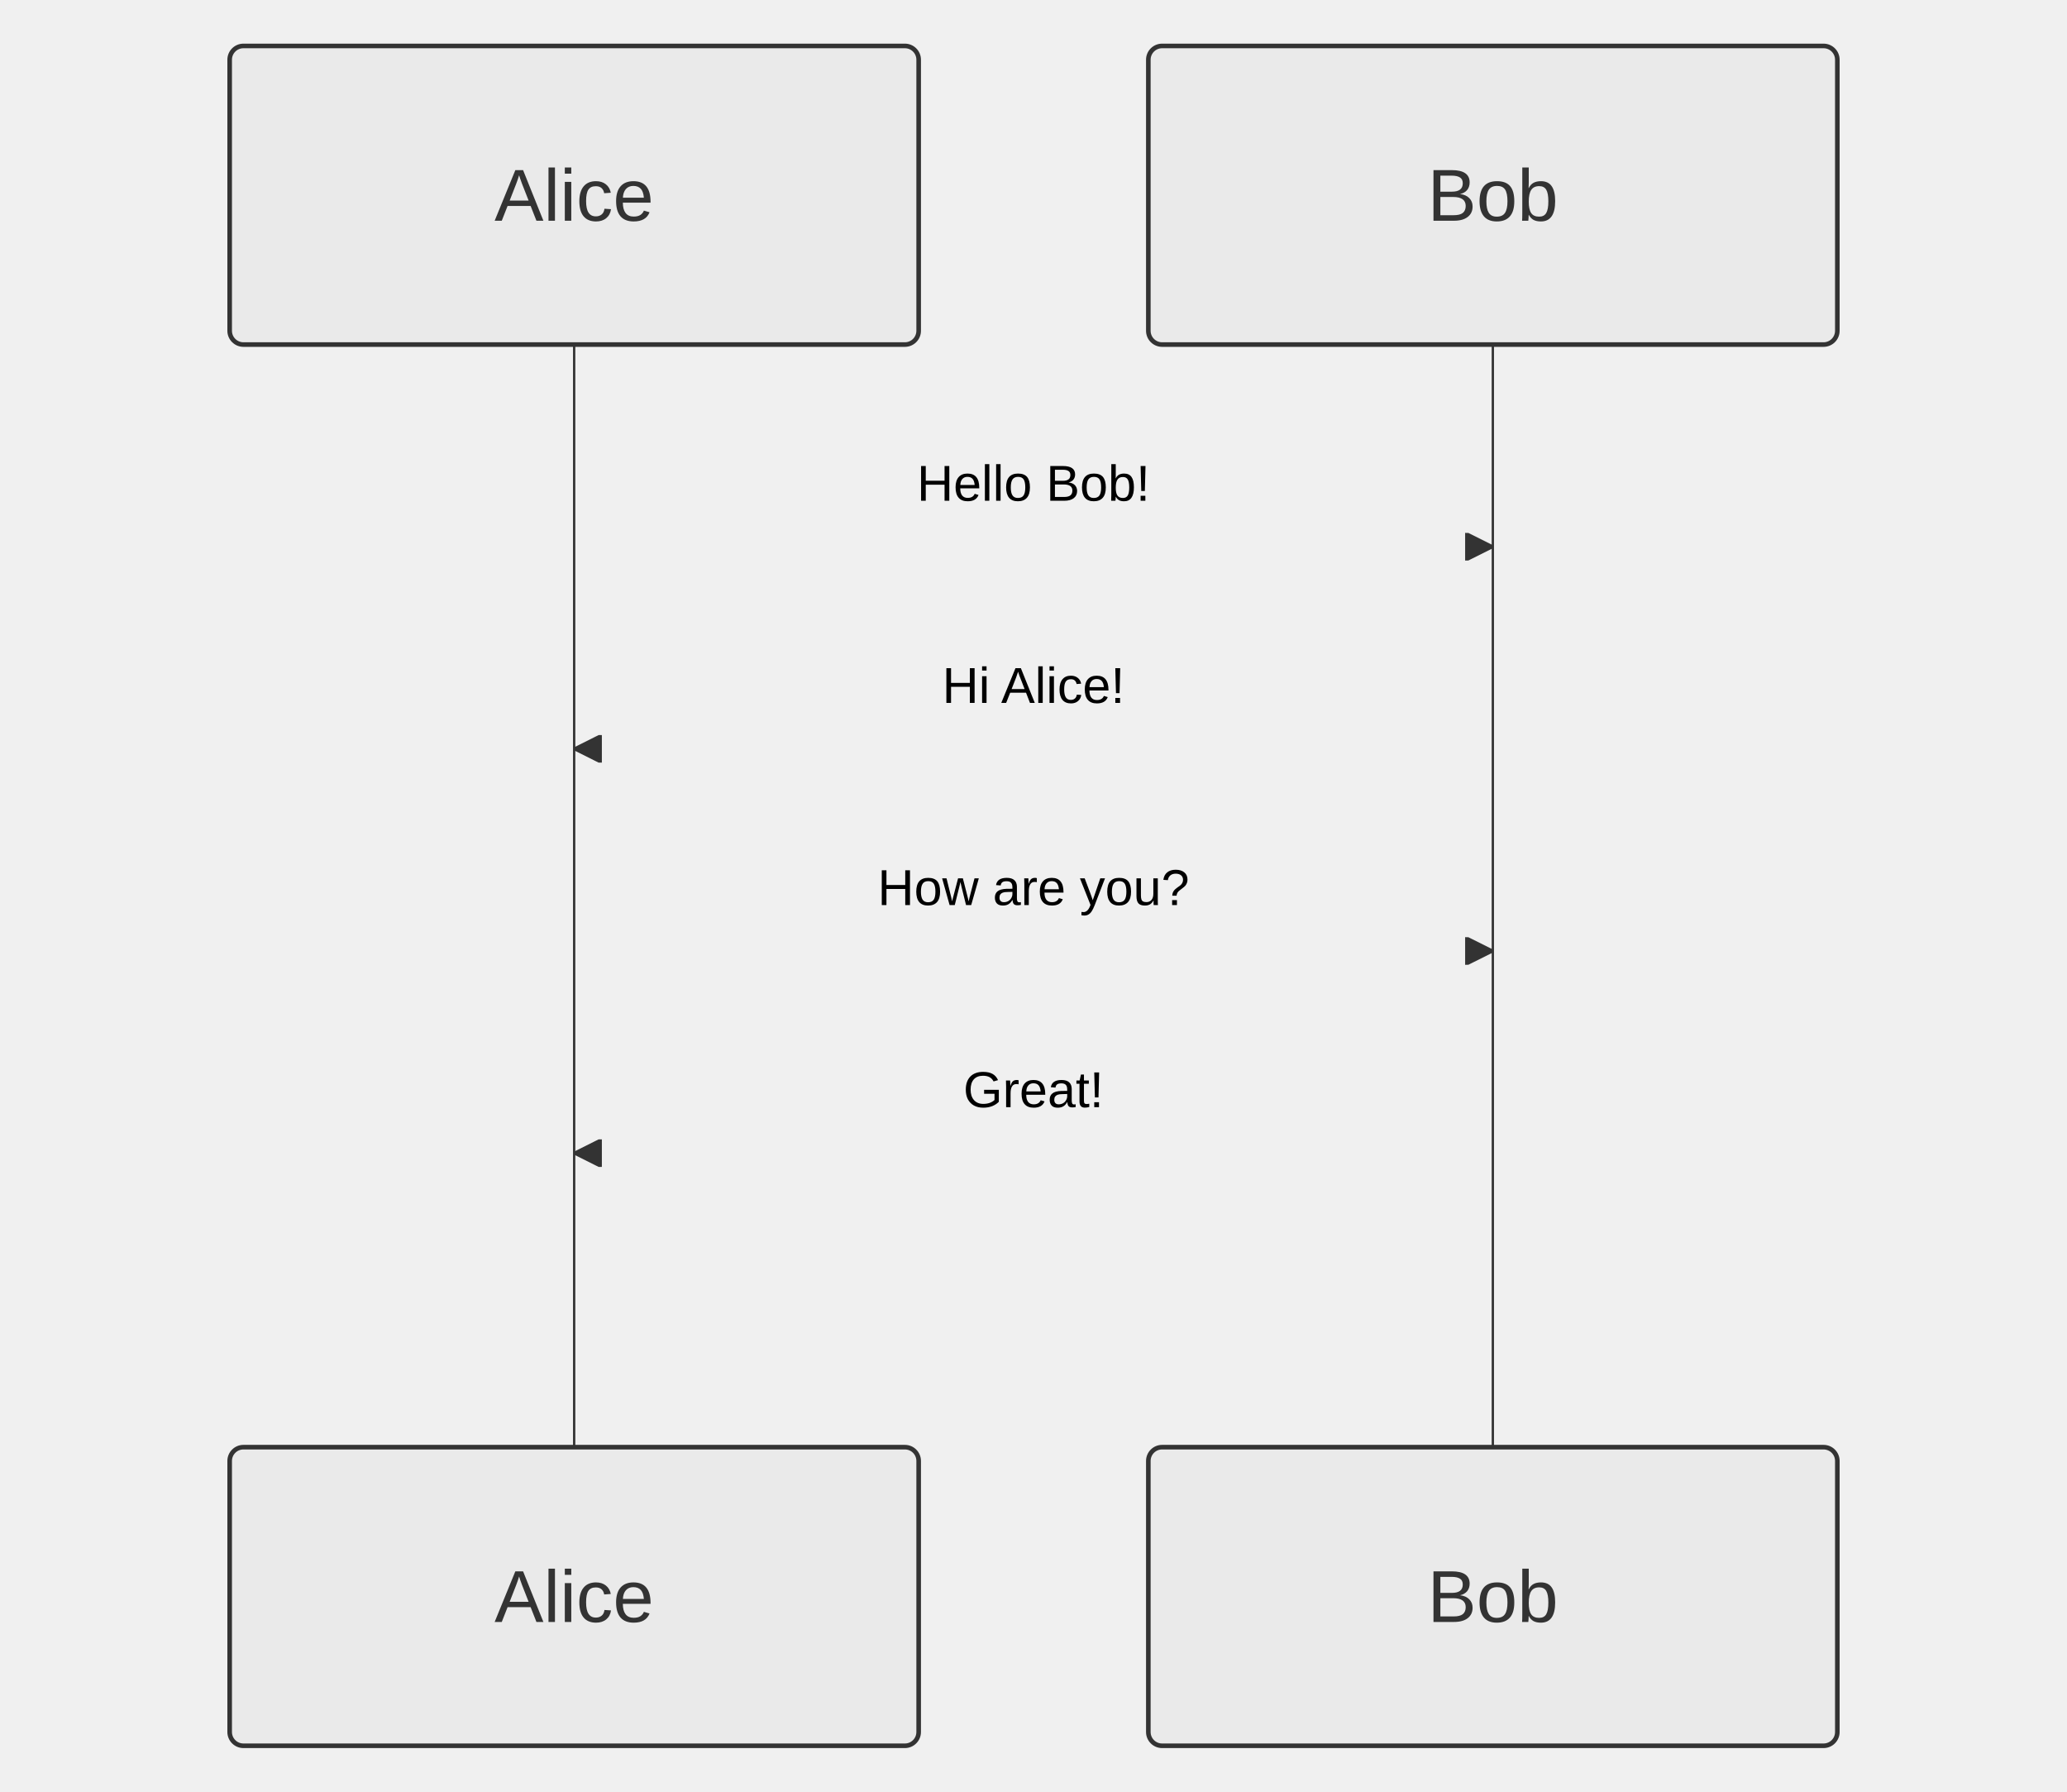
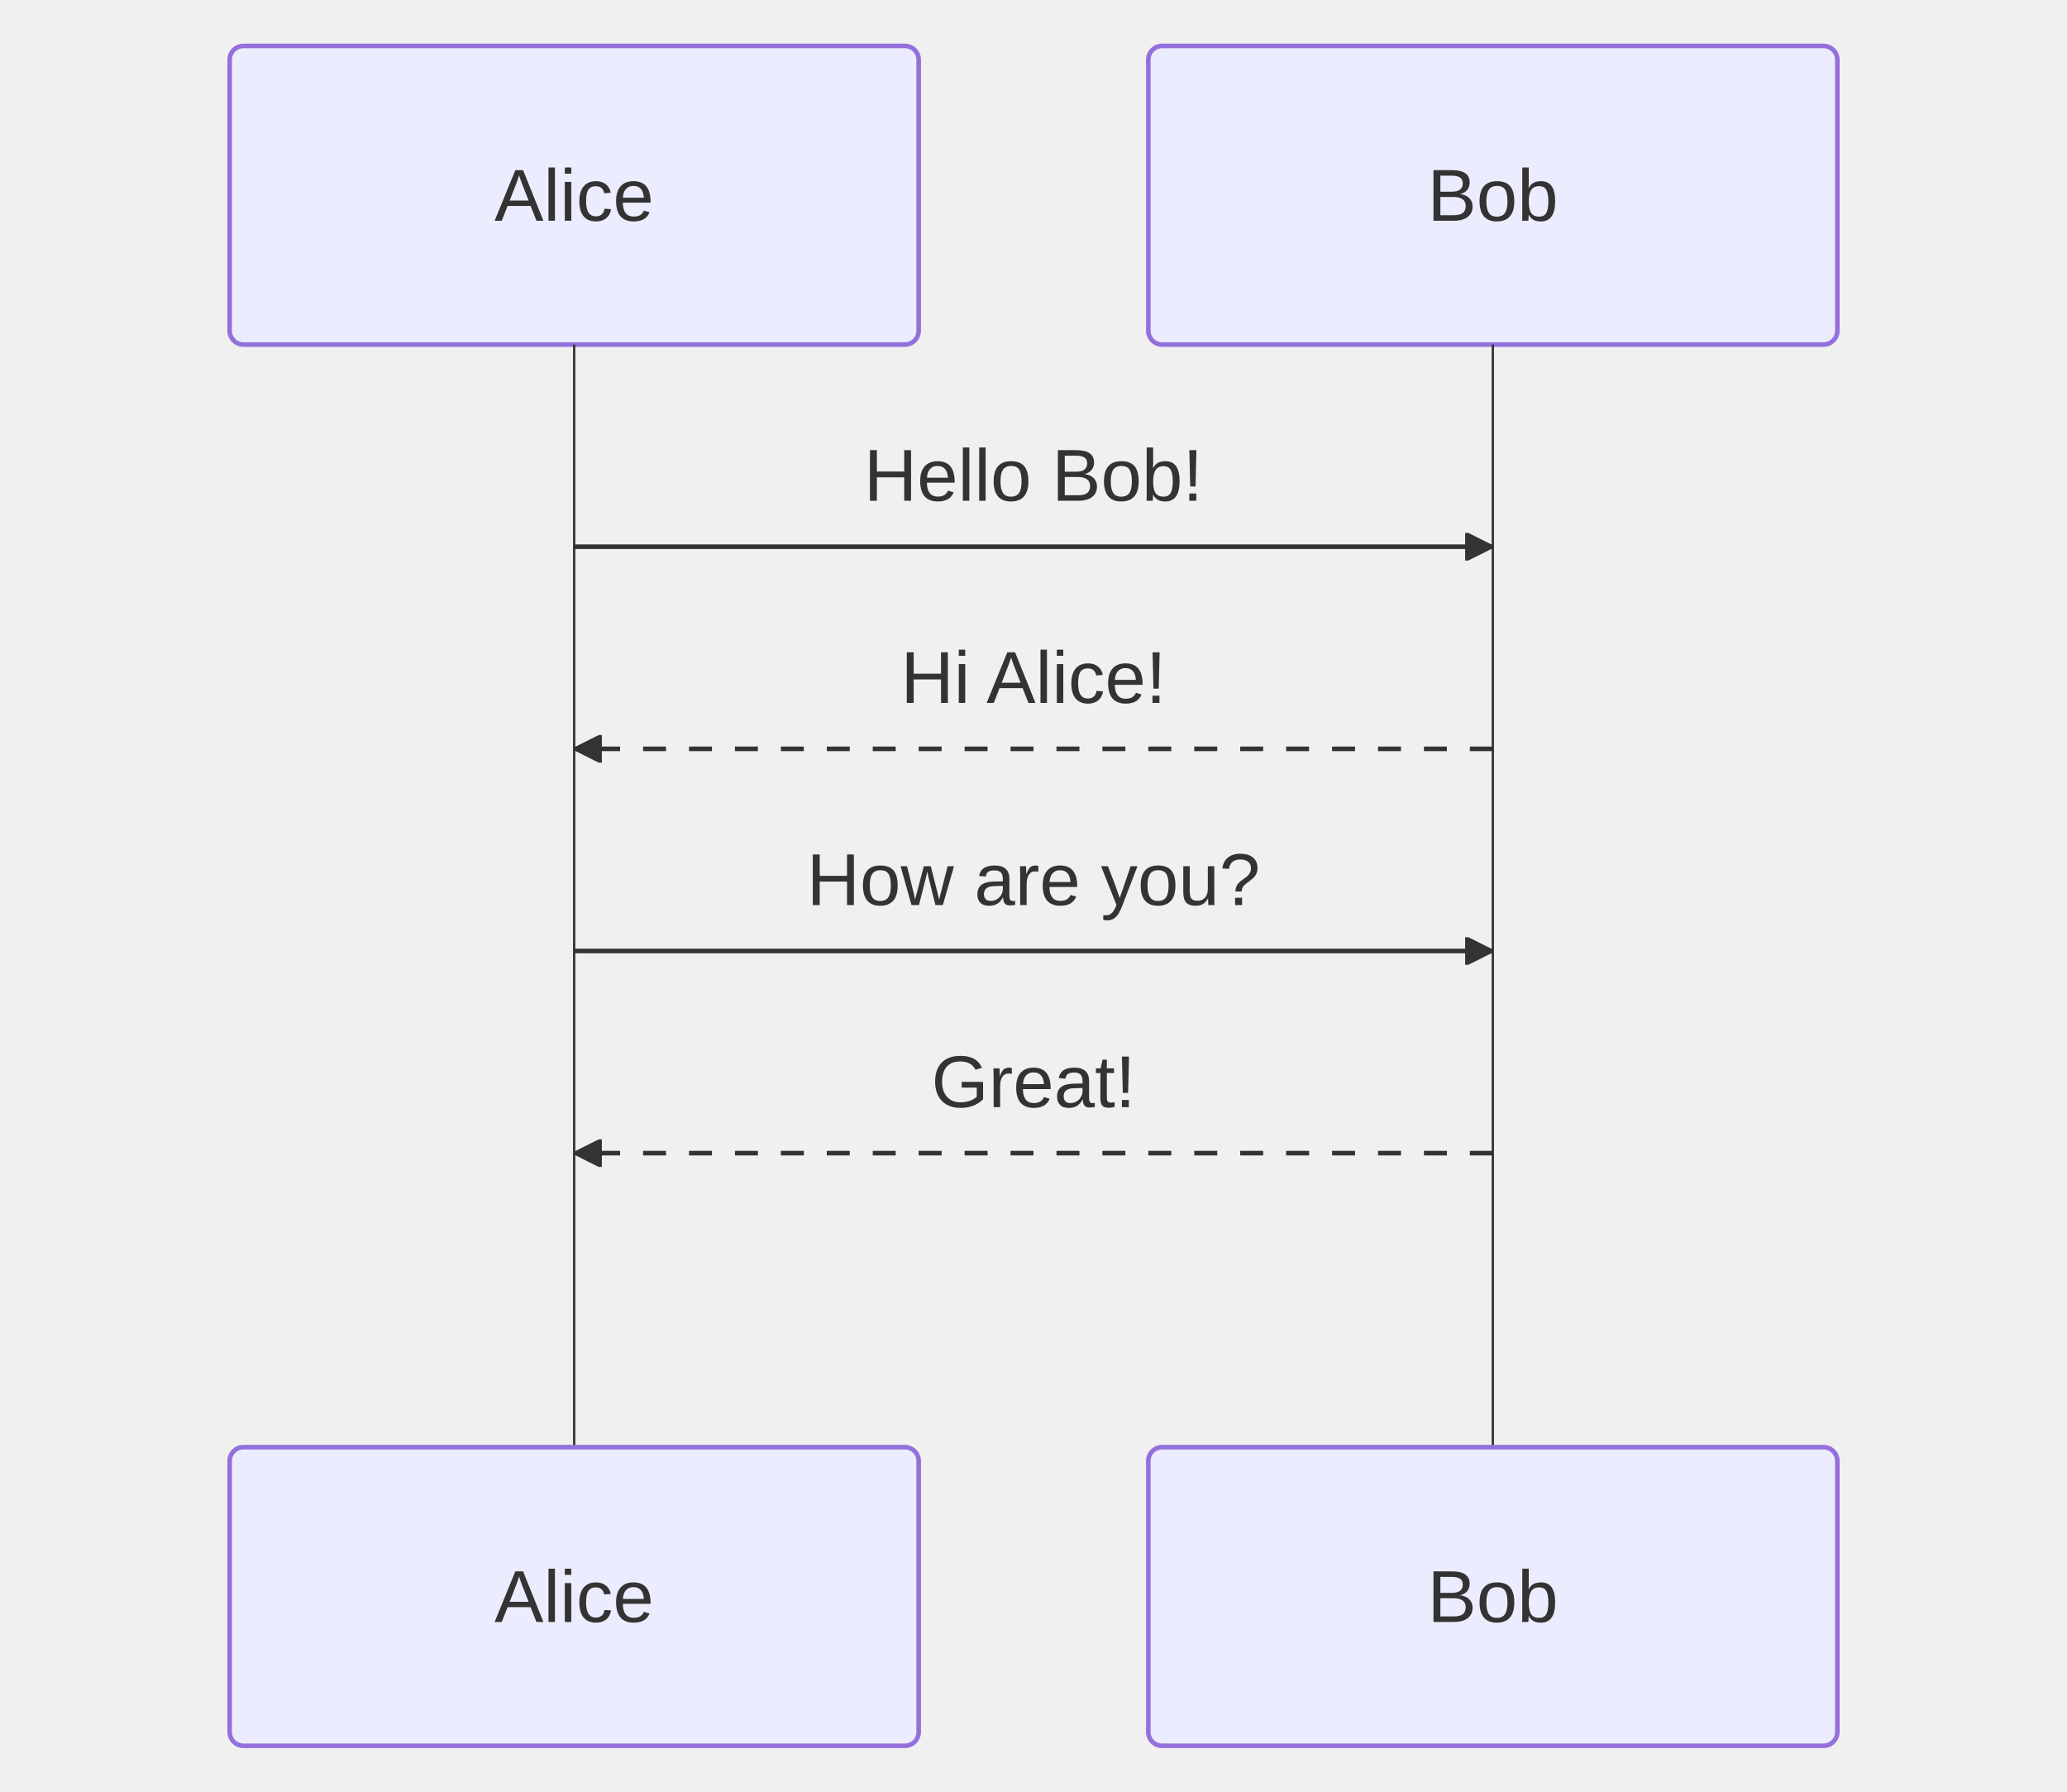
<svg xmlns="http://www.w3.org/2000/svg" width="450" height="390" viewBox="0 0 450 390" class="mermaid">
  <style>

.mermaid {
  font-family: trebuchet ms, verdana, arial, sans-serif;
  font-size: 16px;
}

.node rect,
.node polygon,
.node circle,
.node ellipse,
.node path {
  fill: #ECECFF;
  stroke: #9370DB;
  stroke-width: 1px;
}

.node line {
  stroke: #9370DB;
  stroke-width: 1px;
}

.node .label {
  fill: #333333;
}

.node text {
  fill: #333333;
  font-family: trebuchet ms, verdana, arial, sans-serif;
  font-size: 16px;
}

.edge-path {
  fill: none;
  stroke: #333333;
  stroke-width: 1px;
}

.edge-label {
  fill: #333333;
  font-family: trebuchet ms, verdana, arial, sans-serif;
  font-size: 12px;
}

.edge-label-bg {
  fill: #ffffff;
}

.subgraph {
  fill: #ffffde;
  stroke: #aaaa33;
  stroke-width: 1px;
}

.subgraph-title {
  fill: #333333;
  font-weight: bold;
}

.cluster rect {
  fill: #ffffde;
  stroke: #aaaa33;
  stroke-width: 1px;
  rx: 5px;
  ry: 5px;
}

.cluster-label {
  fill: #333333;
  font-family: trebuchet ms, verdana, arial, sans-serif;
  font-size: 16px;
  font-weight: bold;
}

marker path {
  fill: #333333;
  stroke: #333333;
}


.sequence-title {
  fill: #333333;
}

.actor {
  stroke: #9370DB;
  fill: #ECECFF;
}

.actor-box {
  stroke: #9370DB;
  fill: #ECECFF;
}

/* Actor text - no stroke (avoid outlined appearance) */
text.actor, text.actor &gt; tspan, text.actor-box, text.actor-label {
  fill: #333333;
  stroke: none;
}

.actor-line {
  stroke: #333333;
  stroke-width: 0.5px;
}

.messageLine0 {
  stroke-width: 1.5;
  stroke-dasharray: none;
  stroke: #333333;
}

.messageLine1 {
  stroke-width: 1.5;
  stroke-dasharray: 2, 2;
  stroke: #333333;
}

+ .message-line {
+   stroke: #333333;
+ }
+ 
.messageText {
+   fill: #333333;
+   stroke: none;
+ }
+ 
+ .message-label {
  fill: #333333;
  stroke: none;
}

.note {
  stroke: #aaaa33;
  fill: #FFFFCC;
}

.noteText, .noteText &gt; tspan {
  fill: #333333;
  stroke: none;
}

+ .note-text, .note-text &gt; tspan {
+   fill: #333333;
+   stroke: none;
+ }
+ 
.activation {
  fill: #eaeaea;
  stroke: #333333;
}

.loopLine {
-   stroke: #aaaa33;
+   stroke: #9370DB;
+   fill: none;
+   stroke-width: 2px;
+   stroke-dasharray: 2, 2;
}

.loopText {
  fill: #333333;
}

.labelBox {
-   stroke: #aaaa33;
-   fill: #fff5ad;
+   stroke: #9370DB;
+   fill: #ECECFF;
}

.sequence-marker-filled {
  fill: #333333;
  stroke: #333333;
}

.sequence-marker-open {
  fill: none;
+   stroke: #333333;
+ }
+ 
+ .sequence-marker-cross {
  stroke: #333333;
}

  </style>
  <defs>
    <marker id="arrow-filled" viewBox="0 0 10 10" refX="10" refY="5" markerWidth="6" markerHeight="6" orient="auto">
      <path d="M 0 0 L 10 5 L 0 10 z" class="sequence-marker-filled" stroke-width="1" />
    </marker>
    <marker id="arrow-open" viewBox="0 0 10 10" refX="10" refY="5" markerWidth="6" markerHeight="6" orient="auto">
      <path d="M 0 0 L 10 5 L 0 10" class="sequence-marker-open" stroke-width="1" />
    </marker>
    <marker id="arrow-cross" viewBox="0 0 10 10" refX="5" refY="5" markerWidth="6" markerHeight="6" orient="auto">
-       <line x1="0" y1="0" x2="10" y2="10" stroke-width="2" />
-       <line x1="10" y1="0" x2="0" y2="10" stroke-width="2" />
+       <line x1="0" y1="0" x2="10" y2="10" class="sequence-marker-cross" stroke-width="2" />
+       <line x1="10" y1="0" x2="0" y2="10" class="sequence-marker-cross" stroke-width="2" />
    </marker>
  </defs>
  <g class="root">
    <g class="clusters">

    </g>
    <g class="edgePaths">

    </g>
    <g class="edgeLabels">

    </g>
    <g class="nodes">

    </g>
    <g class="actor">
-       <rect x="50" y="10" width="150" height="65" rx="3" ry="3" class="activation actor actor-box" stroke="#666" stroke-width="1" />
-       <text x="125" y="42.5" class="actor actor-box" dominant-baseline="central" font-size="16" text-anchor="middle">Alice</text>
-     </g>
-     <line x1="125" y1="75" x2="125" y2="315" class="actor-line" stroke-width="0.5" stroke="#999" />
-     <g class="actor">
-       <rect x="50" y="315" width="150" height="65" rx="3" ry="3" class="activation actor actor-box" stroke="#666" stroke-width="1" />
-       <text x="125" y="347.5" class="actor actor-box" text-anchor="middle" dominant-baseline="central" font-size="16">Alice</text>
-     </g>
-     <g class="actor">
-       <rect x="250" y="10" width="150" height="65" rx="3" ry="3" class="activation actor actor-box" stroke-width="1" stroke="#666" />
-       <text x="325" y="42.5" class="actor actor-box" font-size="16" text-anchor="middle" dominant-baseline="central">Bob</text>
-     </g>
-     <line x1="325" y1="75" x2="325" y2="315" class="actor-line" stroke="#999" stroke-width="0.5" />
-     <g class="actor">
-       <rect x="250" y="315" width="150" height="65" rx="3" ry="3" class="activation actor actor-box" stroke="#666" stroke-width="1" />
+       <rect x="50" y="10" width="150" height="65" rx="3" ry="3" class="actor actor-box" stroke-width="1" />
+       <text x="125" y="42.5" class="actor actor-box" text-anchor="middle" dominant-baseline="central" font-size="16">Alice</text>
+     </g>
+     <line x1="125" y1="75" x2="125" y2="315" class="actor-line" stroke-width="0.5px" />
+     <g class="actor">
+       <rect x="50" y="315" width="150" height="65" rx="3" ry="3" class="actor actor-box" stroke-width="1" />
+       <text x="125" y="347.5" class="actor actor-box" font-size="16" text-anchor="middle" dominant-baseline="central">Alice</text>
+     </g>
+     <g class="actor">
+       <rect x="250" y="10" width="150" height="65" rx="3" ry="3" class="actor actor-box" stroke-width="1" />
+       <text x="325" y="42.5" class="actor actor-box" text-anchor="middle" dominant-baseline="central" font-size="16">Bob</text>
+     </g>
+     <line x1="325" y1="75" x2="325" y2="315" class="actor-line" stroke-width="0.5px" />
+     <g class="actor">
+       <rect x="250" y="315" width="150" height="65" rx="3" ry="3" class="actor actor-box" stroke-width="1" />
      <text x="325" y="347.5" class="actor actor-box" text-anchor="middle" dominant-baseline="central" font-size="16">Bob</text>
    </g>
    <g class="message">
-       <line x1="125" y1="119" x2="325" y2="119" class="message-line" stroke-width="1" marker-end="url(#arrow-filled)" />
-       <text x="225" y="109" class="message-label" font-size="11" text-anchor="middle">Hello Bob!</text>
-     </g>
-     <g class="message">
-       <line x1="325" y1="163" x2="125" y2="163" class="message-line" stroke-width="1" marker-end="url(#arrow-filled)" stroke-dasharray="5,5" />
-       <text x="225" y="153" class="message-label" font-size="11" text-anchor="middle">Hi Alice!</text>
+       <line x1="125" y1="119" x2="325" y2="119" class="message-line" marker-end="url(#arrow-filled)" stroke-width="1" />
+       <text x="225" y="109" class="message-label" text-anchor="middle" font-size="16">Hello Bob!</text>
+     </g>
+     <g class="message">
+       <line x1="325" y1="163" x2="125" y2="163" class="message-line" stroke-dasharray="5,5" stroke-width="1" marker-end="url(#arrow-filled)" />
+       <text x="225" y="153" class="message-label" font-size="16" text-anchor="middle">Hi Alice!</text>
    </g>
    <g class="message">
      <line x1="125" y1="207" x2="325" y2="207" class="message-line" marker-end="url(#arrow-filled)" stroke-width="1" />
-       <text x="225" y="197" class="message-label" text-anchor="middle" font-size="11">How are you?</text>
-     </g>
-     <g class="message">
-       <line x1="325" y1="251" x2="125" y2="251" class="message-line" stroke-dasharray="5,5" marker-end="url(#arrow-filled)" stroke-width="1" />
-       <text x="225" y="241" class="message-label" text-anchor="middle" font-size="11">Great!</text>
+       <text x="225" y="197" class="message-label" font-size="16" text-anchor="middle">How are you?</text>
+     </g>
+     <g class="message">
+       <line x1="325" y1="251" x2="125" y2="251" class="message-line" marker-end="url(#arrow-filled)" stroke-dasharray="5,5" stroke-width="1" />
+       <text x="225" y="241" class="message-label" font-size="16" text-anchor="middle">Great!</text>
    </g>
  </g>
</svg>
